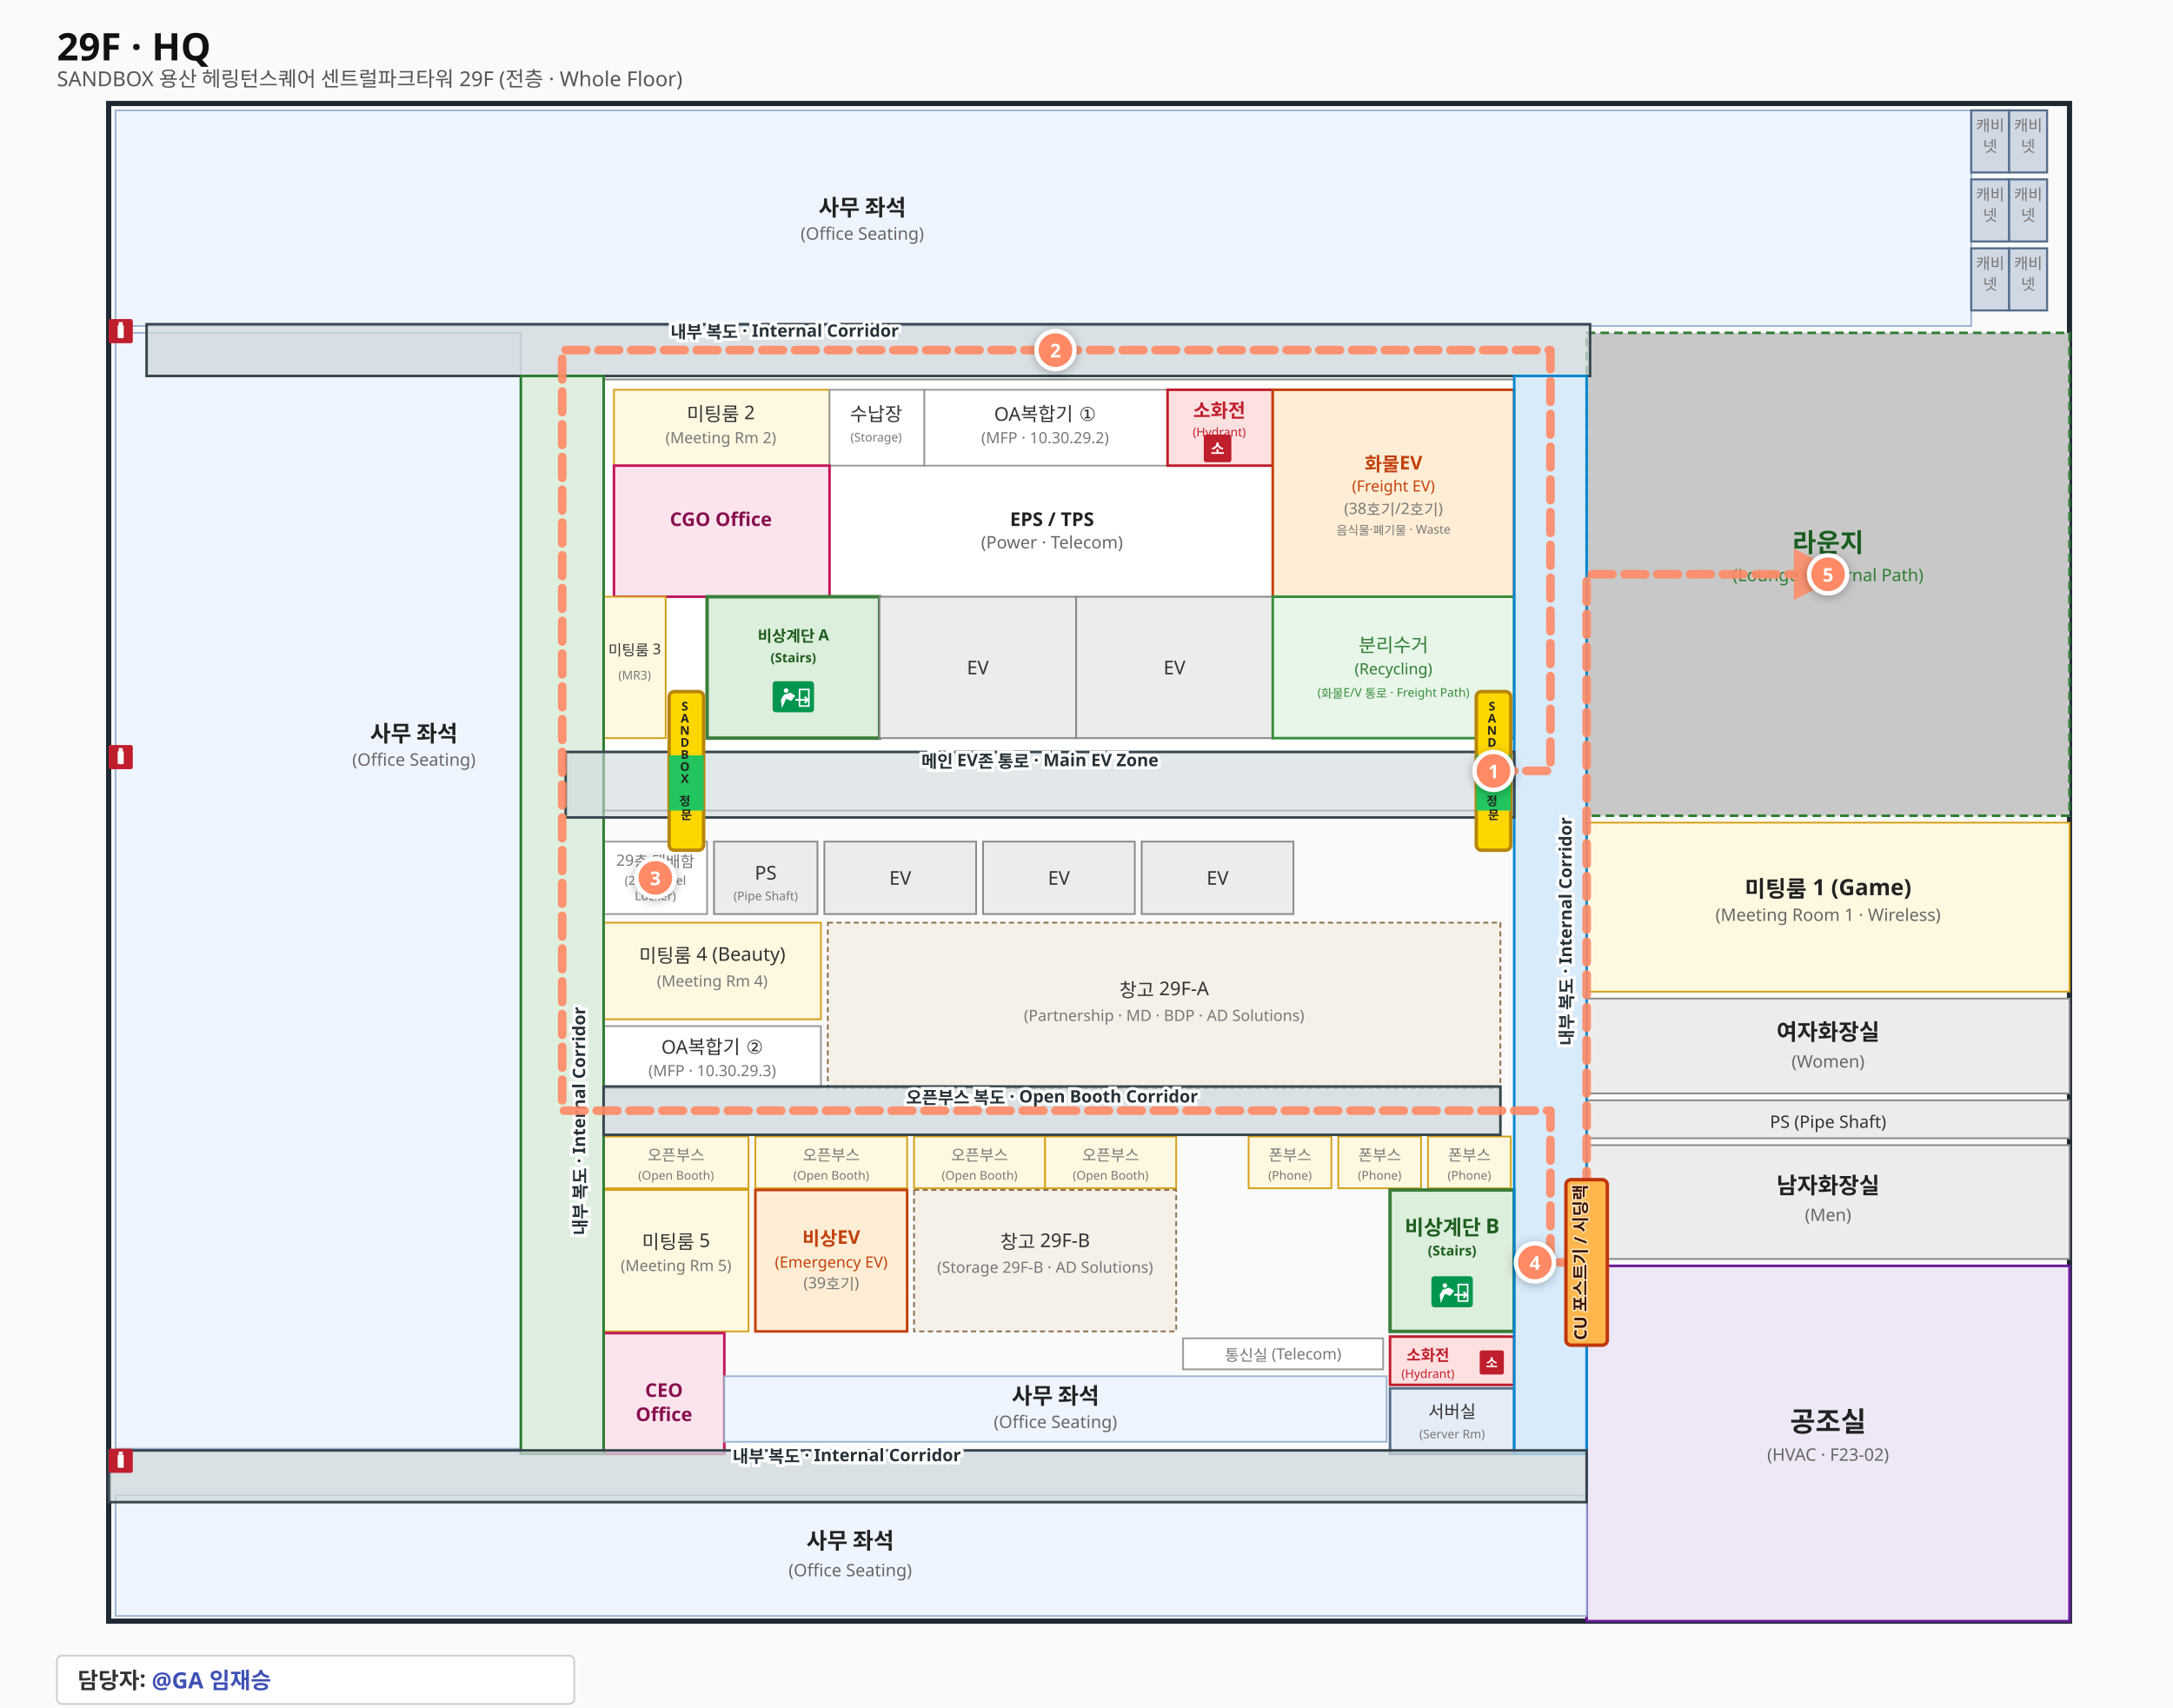
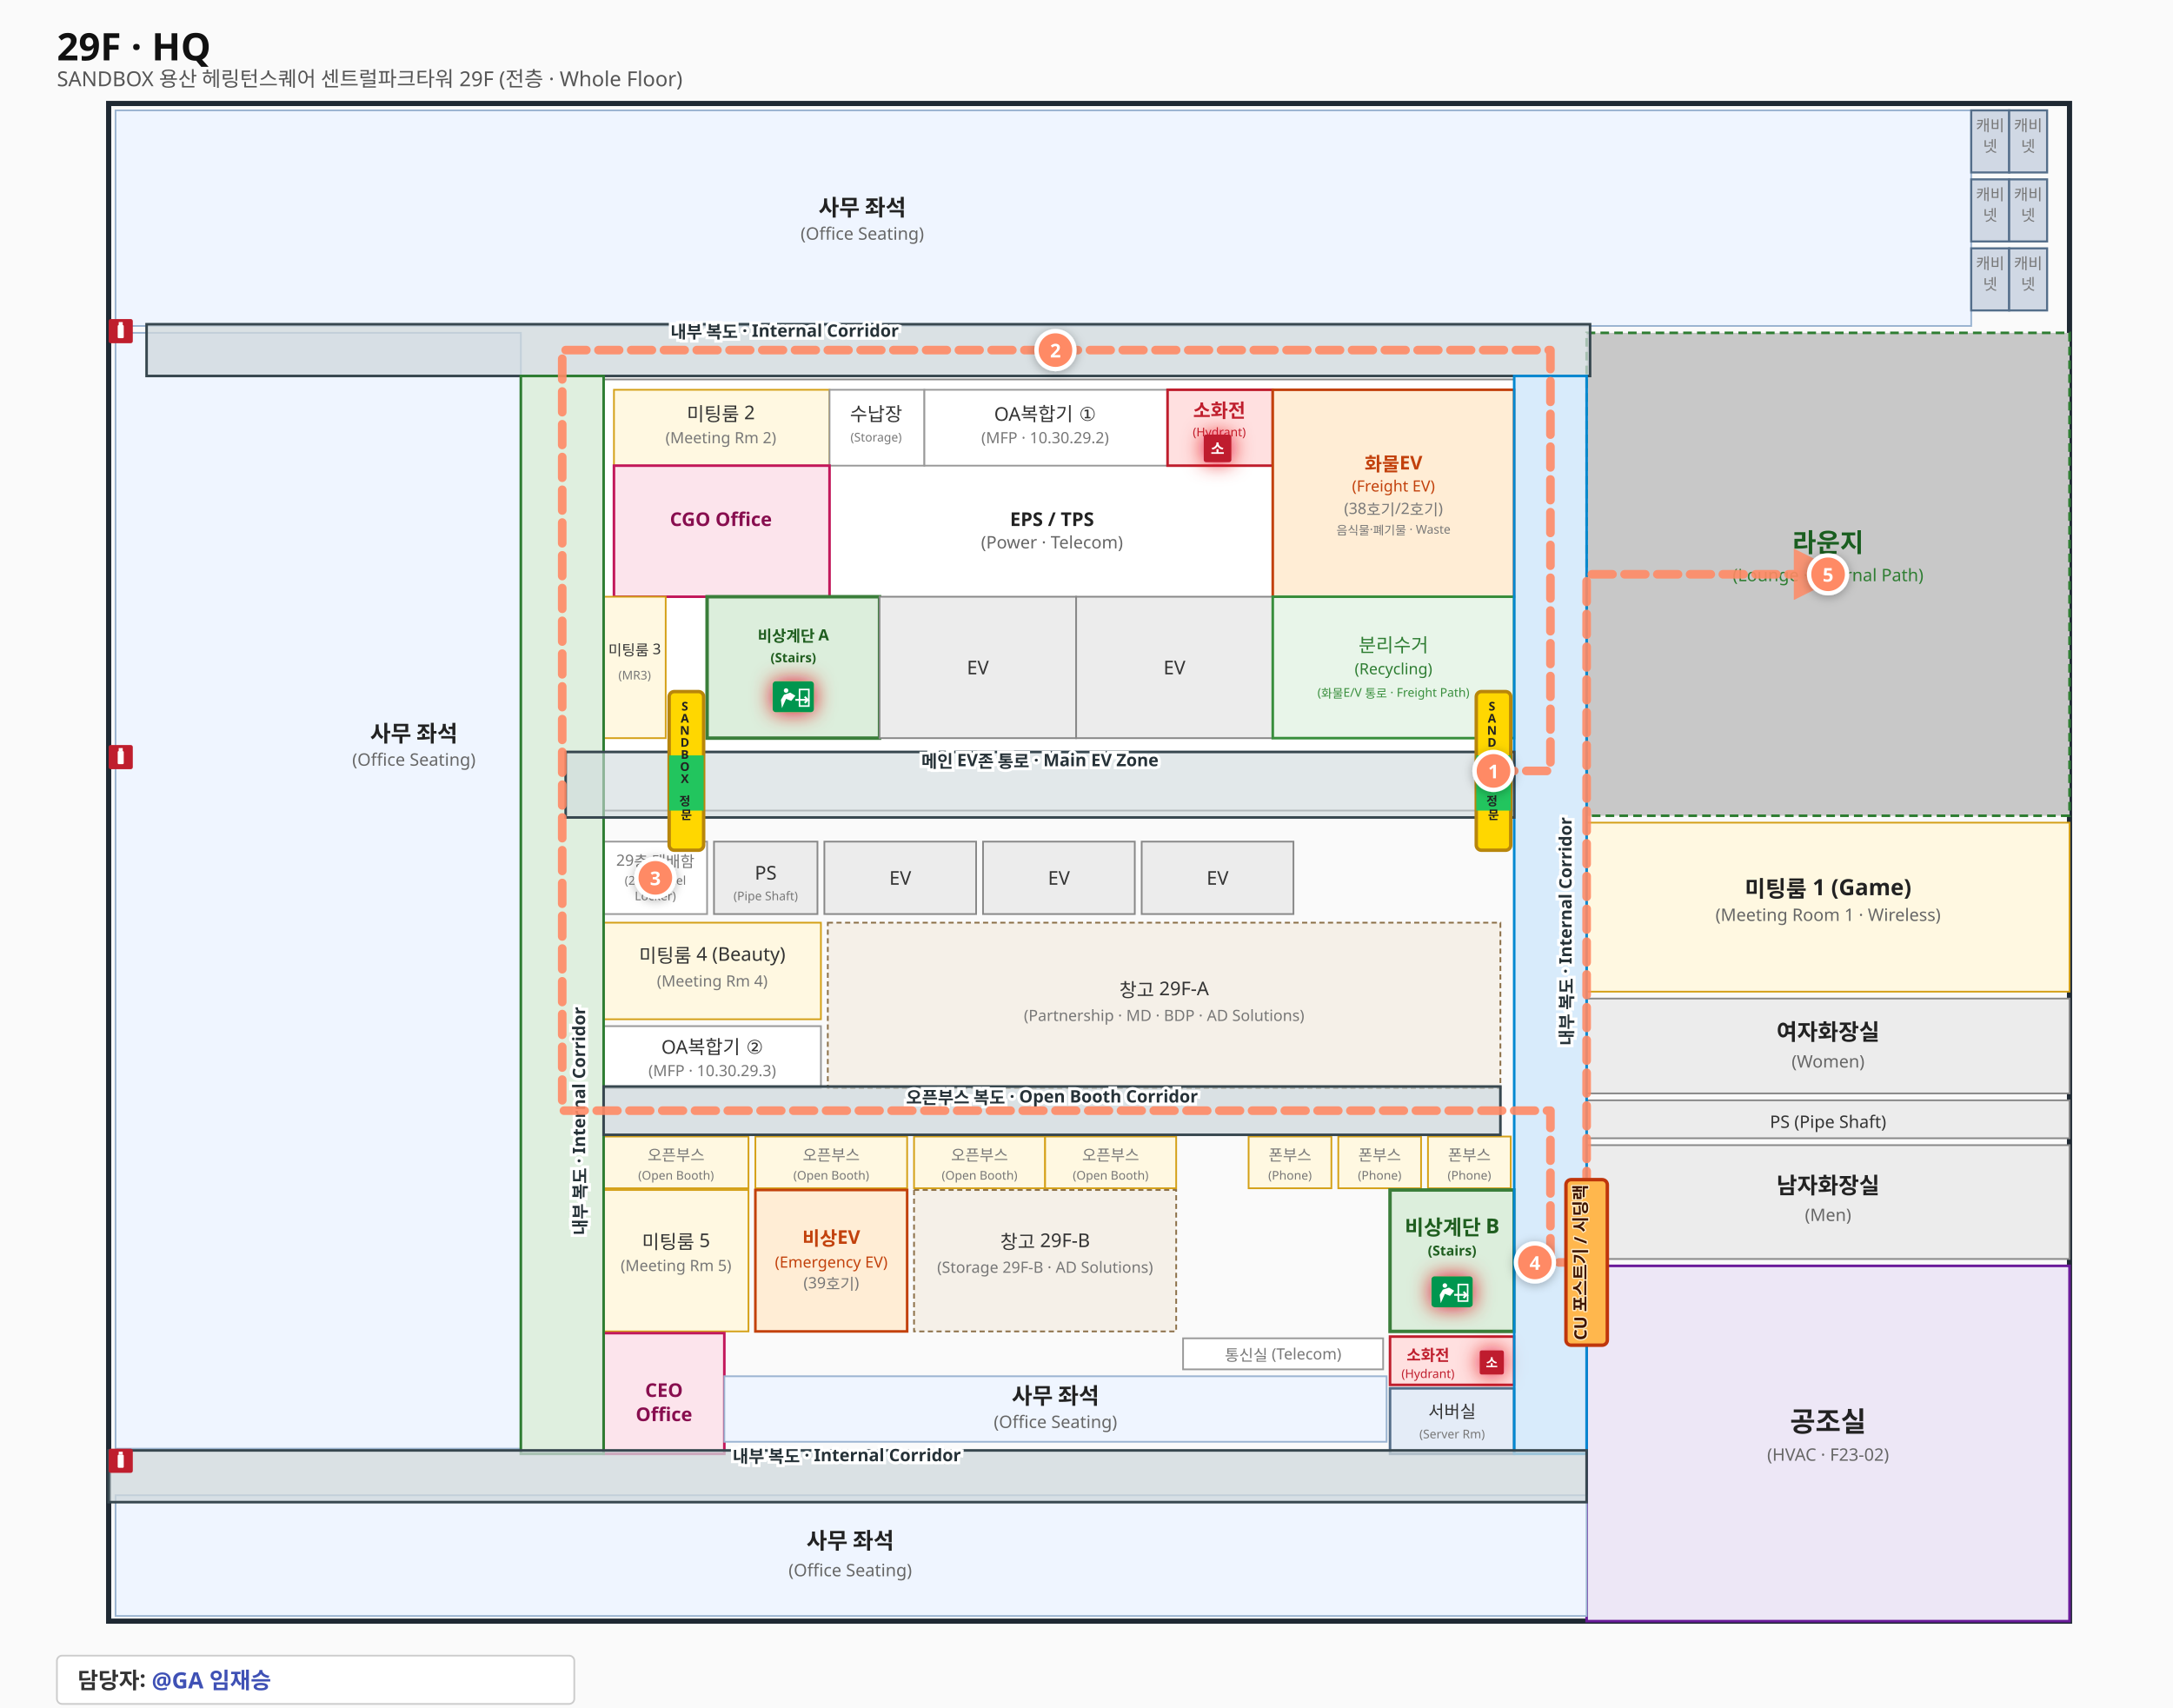
<svg xmlns="http://www.w3.org/2000/svg" viewBox="0 0 1260 990">
  <defs>
    <style>
text{font-family:Pretendard,"Apple SD Gothic Neo",sans-serif}
/* 복도 — 아래 박스 내용 보이도록 투명도 낮춤 */
.corr{fill:#CFD8DC;fill-opacity:.6;stroke:#37474F;stroke-width:1.5}
.corr-pub{fill:#A8A8A8;fill-opacity:.25;stroke:#888;stroke-width:1}
/* 박스들 */
.of{fill:#EFF5FF;stroke:#9BB4D1;stroke-width:1}
.mt{fill:#FFF8E1;stroke:#D4A017;stroke-width:1}
.ex{fill:#FCE4EC;stroke:#C2185B;stroke-width:1.5}
.lg{fill:#C8C8C8;stroke:#2e7d32;stroke-width:1.5;stroke-dasharray:5 3}
.ep{fill:#fff;stroke:#888;stroke-width:1}
.st{fill:#DCEEDC;stroke:#3A7E3A;stroke-width:2}
.cv{fill:#FFEDD5;stroke:#C2410C;stroke-width:1.5}
.sg{fill:#F5F0E8;stroke:#8B6F47;stroke-width:1;stroke-dasharray:3 2}
.ut{fill:#fff;stroke:#999;stroke-width:1}
.co{fill:#ECECEC;stroke:#888;stroke-width:1}
.dr{fill:#FFD700;stroke:#B8860B;stroke-width:2}
.sv{fill:#E4ECF7;stroke:#546E8A;stroke-width:1.5}
.hv{fill:#EDE7F6;stroke:#6A1B9A;stroke-width:1.5}
.part{fill:#FFF3E0;stroke:#E65100;stroke-width:1.2}
.ad-s{fill:#E8F5E9;stroke:#2E7D32;stroke-width:1.2}
.cab{fill:#D0D8E4;stroke:#546E8A;stroke-width:1.2}

/* 텍스트 */
.tk{font-size:13px;fill:#222;text-anchor:middle;font-weight:600}
.te{font-size:10px;fill:#666;text-anchor:middle}
.ts{font-size:11px;fill:#333;text-anchor:middle;font-weight:500}
.tx{font-size:9px;fill:#777;text-anchor:middle}
.tst{font-size:12px;fill:#1F5E1F;text-anchor:middle;font-weight:700}
.tc{font-size:14px;fill:#444;text-anchor:middle;font-weight:700;paint-order:stroke;stroke:#fff;stroke-width:3.5px}
.tch{paint-order:stroke;stroke:#fff;stroke-width:4px}
.tr{font-size:10px;fill:#E60012;text-anchor:middle;font-weight:700}
.sn{font-size:11px;font-weight:800;text-anchor:middle;fill:#fff}
.tit{font-size:22px;font-weight:700;fill:#111}

/* 동선 */
.rt{fill:none;stroke-width:4;stroke-linecap:round;stroke-linejoin:round;stroke-dasharray:12 7}
.r1{stroke:#00964F;animation:f 2.0s linear infinite}
.r2{stroke:#0288D1;animation:f 2.2s linear infinite}
.r3{stroke:#FF6F00;animation:f 2.4s linear infinite}
.r4{stroke:#7B1FA2;animation:f 2.6s linear infinite}
.r5{stroke:#C62828;animation:f 2.8s linear infinite}
.r6{stroke:#5D4037;animation:f 3.0s linear infinite}
.r-a{stroke:#00964F;stroke-width:5;animation:f 2.0s linear infinite}
.r-b{stroke:#0288D1;stroke-width:5;animation:f 2.2s linear infinite}
@keyframes f{from{stroke-dashoffset:0}to{stroke-dashoffset:-38}}
.yr{animation:rn 1.5s ease-out infinite}
@keyframes rn{0%{r:10;opacity:1}100%{r:28;opacity:0}}
.yp{animation:pls 1.4s ease-in-out infinite}
@keyframes pls{0%,100%{opacity:1}50%{opacity:.65}}
+ /* 비상구·소화전 강한 점멸 (28F/21F와 동일 사양) */
+ .exit-pulse{animation:epls 1.0s ease-in-out infinite;filter:drop-shadow(0 0 6px rgba(229,0,18,0.95))}
+ @keyframes epls{0%,100%{opacity:1}50%{opacity:.15}}

/* 오피스 투어 동선 — 코랄(부드러운) 작은 점선 */
.tour-rt{fill:none;stroke:#FF8A65;stroke-width:5;stroke-linecap:round;stroke-linejoin:round;stroke-dasharray:12 7;opacity:0.9;animation:tourflow 2.5s linear infinite}
@keyframes tourflow{from{stroke-dashoffset:0}to{stroke-dashoffset:-38}}
.tour-stop{fill:#FF8A65;stroke:#fff;stroke-width:2.5;filter:drop-shadow(0 1px 3px rgba(0,0,0,0.3))}
.tour-num{fill:#fff;font-size:11px;font-weight:800;text-anchor:middle;dominant-baseline:central}
</style>
    <symbol id="ext" viewBox="0 0 24 24">
      <rect width="24" height="24" rx="2" fill="#BF1E2D" />
      <rect x="9" y="6" width="6" height="13" fill="#fff" rx="1" />
      <rect x="10" y="3" width="4" height="3" fill="#fff" />
    </symbol>
    <symbol id="hyd" viewBox="0 0 24 24">
      <rect width="24" height="24" rx="2" fill="#BF1E2D" />
      <text x="12" y="17" text-anchor="middle" font-size="13" font-weight="700" fill="#fff" font-family="sans-serif">소</text>
    </symbol>
    <symbol id="es" viewBox="0 0 40 30">
      <rect width="40" height="30" rx="3" fill="#00964F" />
      <circle cx="13" cy="9" r="2.2" fill="#fff" />
      <path d="M9 26L13 17L18 19L22 14L17 11L11 13L8 18Z" fill="#fff" />
      <rect x="26" y="8" width="9" height="16" fill="none" stroke="#fff" stroke-width="1.5" />
      <path d="M22 18L34 18L31 15M34 18L31 21" stroke="#fff" stroke-width="1.8" fill="none" />
    </symbol>
    <marker id="tour-arrow" markerWidth="6" markerHeight="6" refX="4" refY="3" orient="auto">
      <path d="M0,0 L6,3 L0,6 Z" fill="#FF8A65" opacity="0.95" />
    </marker>
  </defs>
  <rect fill="#fafafa" width="1260" height="1050" />
  <path fill="none" stroke="#1f2933" stroke-width="3" d="M63 60 L1200 60 L1200 940 L63 940 Z" />
  <text x="33" y="35" class="tit">29F · HQ</text>
  <text x="33" y="50" style="font-size:12px;fill:#555">SANDBOX 용산 헤링턴스퀘어 센트럴파크타워 29F (전층 · Whole Floor)</text>
  <rect class="of" x="67" y="64" width="1076" height="125" />
  <text x="500" y="125" class="tk">사무 좌석</text>
  <text x="500" y="139" class="te">(Office Seating)</text>
  <rect class="cab" x="1143" y="64" width="22" height="36" />
  <text x="1154" y="76" class="tx">캐비</text>
  <text x="1154" y="88" class="tx">넷</text>
  <rect class="cab" x="1143" y="104" width="22" height="36" />
  <text x="1154" y="116" class="tx">캐비</text>
  <text x="1154" y="128" class="tx">넷</text>
  <rect class="cab" x="1143" y="144" width="22" height="36" />
  <text x="1154" y="156" class="tx">캐비</text>
  <text x="1154" y="168" class="tx">넷</text>
  <rect class="cab" x="1165" y="64" width="22" height="36" />
  <text x="1176" y="76" class="tx">캐비</text>
  <text x="1176" y="88" class="tx">넷</text>
  <rect class="cab" x="1165" y="104" width="22" height="36" />
  <text x="1176" y="116" class="tx">캐비</text>
  <text x="1176" y="128" class="tx">넷</text>
  <rect class="cab" x="1165" y="144" width="22" height="36" />
  <text x="1176" y="156" class="tx">캐비</text>
  <text x="1176" y="168" class="tx">넷</text>
  <g style="cursor:help">
    <rect class="lg" x="920" y="193" width="280" height="280" />
    <text x="1060" y="320" class="tk" style="font-size:15px;fill:#1a5e20">라운지</text>
    <text x="1060" y="337" class="te" style="font-size:10px;fill:#2e7d32">(Lounge · Internal Path)</text>
  </g>
  <rect class="ep" x="350" y="220" width="528" height="250" />
  <rect class="mt" x="356" y="226" width="125" height="44" />
  <text x="418" y="244" class="ts">미팅룸 2</text>
  <text x="418" y="257" class="tx">(Meeting Rm 2)</text>
  <rect class="ut" x="481" y="226" width="55" height="44" />
  <text x="508" y="244" class="ts">수납장</text>
  <text x="508" y="256" class="tx" style="font-size:7px">(Storage)</text>
  <rect class="ut" x="536" y="226" width="141" height="44" />
  <text x="606" y="244" class="ts">OA복합기 ①</text>
  <text x="606" y="257" class="tx">(MFP · 10.30.29.2)</text>
  <rect fill="#FFE0E0" stroke="#BF1E2D" stroke-width="1.5" x="677" y="226" width="61" height="44" />
  <text x="707" y="242" class="ts" style="fill:#BF1E2D;font-weight:800">소화전</text>
  <text x="707" y="253" class="tx" style="fill:#BF1E2D;font-size:7px">(Hydrant)</text>
-   <use class="yp" href="#hyd" x="698" y="252" width="16" height="16" />
+   <use class="exit-pulse" href="#hyd" x="698" y="252" width="16" height="16" />
  <rect class="cv" x="738" y="226" width="140" height="120" />
  <text x="808" y="273" class="ts" style="fill:#C2410C;font-weight:700">화물EV</text>
  <text x="808" y="285" class="tx" style="fill:#C2410C">(Freight EV)</text>
  <text x="808" y="298" class="tx">(38호기/2호기)</text>
  <text x="808" y="310" class="tx" style="font-size:7px">음식물·폐기물 · Waste</text>
  <rect class="ex" x="356" y="270" width="125" height="76" />
  <text x="418" y="305" class="ts" style="fill:#880E4F;font-weight:800">CGO Office</text>
  <text x="610" y="305" class="tk" style="font-size:11px">EPS / TPS</text>
  <text x="610" y="318" class="te">(Power · Telecom)</text>
  <rect class="mt" x="350" y="346" width="36" height="82" />
  <text x="368" y="380" class="ts" style="font-size:8.5px">미팅룸 3</text>
  <text x="368" y="394" class="tx" style="font-size:7px">(MR3)</text>
  <rect class="st" x="410" y="346" width="100" height="82" />
  <text x="460" y="372" class="tst" style="font-size:9px">비상계단 A</text>
  <text x="460" y="384" class="tst" style="font-size:7.5px">(Stairs)</text>
-   <use class="yp" href="#es" x="445" y="395" width="30" height="18" />
+   <use class="exit-pulse" href="#es" x="445" y="395" width="30" height="18" />
  <rect class="co" x="510" y="346" width="114" height="82" />
  <text x="567" y="391" class="ts">EV</text>
  <rect class="co" x="624" y="346" width="114" height="82" />
  <text x="681" y="391" class="ts">EV</text>
  <rect fill="#E8F5E9" stroke="#388E3C" stroke-width="1.5" x="738" y="346" width="140" height="82" />
  <text x="808" y="378" class="ts" style="fill:#2E7D32">분리수거</text>
  <text x="808" y="391" class="tx" style="fill:#2E7D32">(Recycling)</text>
  <text x="808" y="404" class="tx" style="fill:#388E3C;font-size:7px">(화물E/V 통로 · Freight Path)</text>
  <rect class="of" x="67" y="193" width="235" height="647" />
  <text x="240" y="430" class="tk">사무 좌석</text>
  <text x="240" y="444" class="te">(Office Seating)</text>
  <g style="cursor:help">
    <rect class="ut" x="350" y="488" width="60" height="42" />
    <text x="380" y="502" class="tx">29층 택배함</text>
    <text x="380" y="513" class="tx" style="font-size:7px">(29F Parcel</text>
    <text x="380" y="522" class="tx" style="font-size:7px">Locker)</text>
  </g>
  <rect class="co" x="414" y="488" width="60" height="42" />
  <text x="444" y="510" class="ts">PS</text>
  <text x="444" y="522" class="tx" style="font-size:7px">(Pipe Shaft)</text>
  <rect class="co" x="478" y="488" width="88" height="42" />
  <text x="522" y="513" class="ts">EV</text>
  <rect class="co" x="570" y="488" width="88" height="42" />
  <text x="614" y="513" class="ts">EV</text>
  <rect class="co" x="662" y="488" width="88" height="42" />
  <text x="706" y="513" class="ts">EV</text>
  <rect class="mt" x="350" y="535" width="126" height="56" />
  <text x="413" y="558" class="ts">미팅룸 4 (Beauty)</text>
  <text x="413" y="572" class="tx">(Meeting Rm 4)</text>
  <rect class="ut" x="350" y="595" width="126" height="36" />
  <text x="413" y="611" class="ts">OA복합기 ②</text>
  <text x="413" y="624" class="tx">(MFP · 10.30.29.3)</text>
  <rect class="sg" x="480" y="535" width="390" height="96" />
  <text x="675" y="578" class="ts">창고 29F-A</text>
  <text x="675" y="592" class="tx">(Partnership · MD · BDP · AD Solutions)</text>
  <rect class="mt" x="350" y="659" width="84" height="30" />
  <text x="392" y="673" class="tx">오픈부스</text>
  <text x="392" y="684" class="tx" style="font-size:7px">(Open Booth)</text>
  <rect class="mt" x="438" y="659" width="88" height="30" />
  <text x="482" y="673" class="tx">오픈부스</text>
  <text x="482" y="684" class="tx" style="font-size:7px">(Open Booth)</text>
  <rect class="mt" x="530" y="659" width="76" height="30" />
  <text x="568" y="673" class="tx">오픈부스</text>
  <text x="568" y="684" class="tx" style="font-size:7px">(Open Booth)</text>
  <rect class="mt" x="606" y="659" width="76" height="30" />
  <text x="644" y="673" class="tx">오픈부스</text>
  <text x="644" y="684" class="tx" style="font-size:7px">(Open Booth)</text>
  <rect class="mt" x="724" y="659" width="48" height="30" />
  <text x="748" y="673" class="tx">폰부스</text>
  <text x="748" y="684" class="tx" style="font-size:7px">(Phone)</text>
  <rect class="mt" x="776" y="659" width="48" height="30" />
  <text x="800" y="673" class="tx">폰부스</text>
  <text x="800" y="684" class="tx" style="font-size:7px">(Phone)</text>
  <rect class="mt" x="828" y="659" width="48" height="30" />
  <text x="852" y="673" class="tx">폰부스</text>
  <text x="852" y="684" class="tx" style="font-size:7px">(Phone)</text>
  <rect class="mt" x="350" y="690" width="84" height="82" />
  <text x="392" y="724" class="ts">미팅룸 5</text>
  <text x="392" y="737" class="tx">(Meeting Rm 5)</text>
  <rect class="cv" x="438" y="690" width="88" height="82" />
  <text x="482" y="722" class="ts" style="fill:#C2410C;font-weight:700">비상EV</text>
  <text x="482" y="735" class="tx" style="fill:#C2410C">(Emergency EV)</text>
  <text x="482" y="747" class="tx">(39호기)</text>
  <rect class="sg" x="530" y="690" width="152" height="82" />
  <text x="606" y="724" class="ts">창고 29F-B</text>
  <text x="606" y="738" class="tx">(Storage 29F-B · AD Solutions)</text>
  <rect class="st" x="806" y="690" width="72" height="82" />
  <text x="842" y="716" class="tst">비상계단 B</text>
  <text x="842" y="728" class="tst" style="font-size:8px">(Stairs)</text>
-   <use class="yp" href="#es" x="827" y="740" width="30" height="18" />
+   <use class="exit-pulse" href="#es" x="827" y="740" width="30" height="18" />
  <rect fill="#FFE0E0" stroke="#BF1E2D" stroke-width="1.5" x="806" y="775" width="72" height="28" />
  <text x="828" y="789" class="tx" style="fill:#BF1E2D;font-weight:800;font-size:9px">소화전</text>
  <text x="828" y="799" class="tx" style="fill:#BF1E2D;font-size:7px">(Hydrant)</text>
-   <use class="yp" href="#hyd" x="858" y="783" width="14" height="14" />
+   <use class="exit-pulse" href="#hyd" x="858" y="783" width="14" height="14" />
  <rect class="sv" x="806" y="805" width="72" height="38" />
  <text x="842" y="822" class="ts" style="font-size:10px">서버실</text>
  <text x="842" y="834" class="tx" style="font-size:7px">(Server Rm)</text>
  <rect class="ut" x="686" y="776" width="116" height="18" />
  <text x="744" y="789" class="tx">통신실 (Telecom)</text>
  <rect class="ex" x="350" y="773" width="70" height="70" />
  <text x="385" y="810" class="ts" style="fill:#880E4F;font-weight:800">CEO</text>
  <text x="385" y="824" class="ts" style="fill:#880E4F;font-weight:800">Office</text>
  <rect class="of" x="420" y="798" width="384" height="38" />
  <text x="612" y="814" class="tk">사무 좌석</text>
  <text x="612" y="828" class="te">(Office Seating)</text>
  <rect class="mt" x="920" y="477" width="280" height="98" />
  <text x="1060" y="520" class="tk">미팅룸 1 (Game)</text>
  <text x="1060" y="534" class="te">(Meeting Room 1 · Wireless)</text>
  <rect class="co" x="920" y="579" width="280" height="55" />
  <text x="1060" y="603" class="tk">여자화장실</text>
  <text x="1060" y="619" class="te">(Women)</text>
  <rect class="co" x="920" y="638" width="280" height="22" />
  <text x="1060" y="654" class="ts" style="font-size:10px">PS (Pipe Shaft)</text>
  <rect class="co" x="920" y="664" width="280" height="66" />
  <text x="1060" y="692" class="tk">남자화장실</text>
  <text x="1060" y="708" class="te">(Men)</text>
  <rect class="hv" x="920" y="734" width="280" height="206" />
  <text x="1060" y="830" class="tk" style="font-size:16px">공조실</text>
  <text x="1060" y="847" class="te" style="font-size:10px">(HVAC · F23-02)</text>
  <rect class="of" x="67" y="867" width="853" height="70" />
  <text x="493" y="898" class="tk">사무 좌석</text>
  <text x="493" y="914" class="te">(Office Seating)</text>
  <rect fill="#CFD8DC" fill-opacity=".75" stroke="#37474F" stroke-width="1.5" x="85" y="188" width="837" height="30" />
  <text x="455" y="196" class="tc" style="fill:#263238;font-weight:800;font-size:10px">내부 복도 · Internal Corridor</text>
  <rect fill="#BBDEFB" fill-opacity=".55" stroke="#0288D1" stroke-width="1.5" x="878" y="218" width="42" height="625" />
  <text x="912" y="540" class="tc" style="fill:#263238;font-weight:800;font-size:10px" transform="rotate(-90 912 540)">내부 복도 · Internal Corridor</text>
  <rect fill="#C8E6C9" fill-opacity=".55" stroke="#2E7D32" stroke-width="1.5" x="302" y="218" width="48" height="625" />
  <text x="340" y="650" class="tc" style="fill:#263238;font-weight:800;font-size:10px" transform="rotate(-90 340 650)">내부 복도 · Internal Corridor</text>
  <rect class="corr" x="328" y="436" width="550" height="38" />
  <text x="603" y="445" class="tc" style="fill:#263238;font-weight:800;font-size:10px">메인 EV존 통로 · Main EV Zone</text>
  <rect fill="#CFD8DC" fill-opacity=".75" stroke="#37474F" stroke-width="1.5" x="350" y="630" width="520" height="28" />
  <text x="610" y="640" class="tc" style="fill:#263238;font-weight:800;font-size:10px">오픈부스 복도 · Open Booth Corridor</text>
  <rect fill="#CFD8DC" fill-opacity=".75" stroke="#37474F" stroke-width="1.5" x="63" y="841" width="857" height="30" />
  <text x="491" y="848" class="tc" style="fill:#263238;font-weight:800;font-size:10px">내부 복도 · Internal Corridor</text>
  <use href="#ext" x="63" y="185" width="14" height="14" />
  <use href="#ext" x="63" y="432" width="14" height="14" />
  <use href="#ext" x="63" y="840" width="14" height="14" />
  <rect class="dr" x="388" y="401" width="20" height="92" rx="3" />
  <rect fill="#22C55E" stroke="none" x="388" y="438" width="20" height="32" />
  <text x="398" y="412" style="font-size:7px;fill:#222;font-weight:700;text-anchor:middle">
    <tspan x="398" dy="0">S</tspan>
    <tspan x="398" dy="7">A</tspan>
    <tspan x="398" dy="7">N</tspan>
    <tspan x="398" dy="7">D</tspan>
    <tspan x="398" dy="7">B</tspan>
    <tspan x="398" dy="7">O</tspan>
    <tspan x="398" dy="7">X</tspan>
    <tspan x="398" dy="13">정</tspan>
    <tspan x="398" dy="8">문</tspan>
  </text>
  <rect class="dr" x="856" y="401" width="20" height="92" rx="3" />
  <rect fill="#22C55E" stroke="none" x="856" y="438" width="20" height="32" />
  <text x="866" y="412" style="font-size:7px;fill:#222;font-weight:700;text-anchor:middle">
    <tspan x="866" dy="0">S</tspan>
    <tspan x="866" dy="7">A</tspan>
    <tspan x="866" dy="7">N</tspan>
    <tspan x="866" dy="7">D</tspan>
    <tspan x="866" dy="7">B</tspan>
    <tspan x="866" dy="7">O</tspan>
    <tspan x="866" dy="7">X</tspan>
    <tspan x="866" dy="13">정</tspan>
    <tspan x="866" dy="8">문</tspan>
  </text>
  <path class="tour-rt" marker-end="url(#tour-arrow)" d="M 866 447 H 899 V 203 H 326 V 644 H 899 V 732 H 920 V 333 H 1060" />
  <g transform="translate(866,447)">
    <circle class="tour-stop" r="11" />
    <text class="tour-num" y="0">1</text>
  </g>
  <g transform="translate(612,203)">
    <circle class="tour-stop" r="11" />
    <text class="tour-num" y="0">2</text>
  </g>
  <g transform="translate(380,509)" style="cursor:help">
    <circle class="tour-stop" r="11" />
    <text class="tour-num" y="0">3</text>
  </g>
  <g transform="translate(890,732)">
    <circle class="tour-stop" r="11" />
    <text class="tour-num" y="0">4</text>
  </g>
  <g transform="translate(1060,333)">
    <circle class="tour-stop" r="11" />
    <text class="tour-num" y="0">5</text>
  </g>
  <g style="cursor:help">
    <rect fill="#FFB74D" stroke="#BF360C" stroke-width="2" x="908" y="684" width="24" height="96" rx="3" />
    <text x="920" y="732" transform="rotate(-90 920 732)" style="font-size:10px;fill:#3E1500;font-weight:900;text-anchor:middle;paint-order:stroke;stroke:#FFE8C2;stroke-width:1.5px;stroke-linejoin:round">CU 포스트기 / 시딩랙</text>
  </g>
  <g transform="translate(33,960)">
    <rect width="300" height="28" fill="#fff" stroke="#ccc" rx="3" />
    <text x="12" y="19" font-size="13" font-weight="700" fill="#333">담당자: <tspan fill="#3F51B5" font-weight="800">@GA 임재승</tspan>
    </text>
  </g>
</svg>
